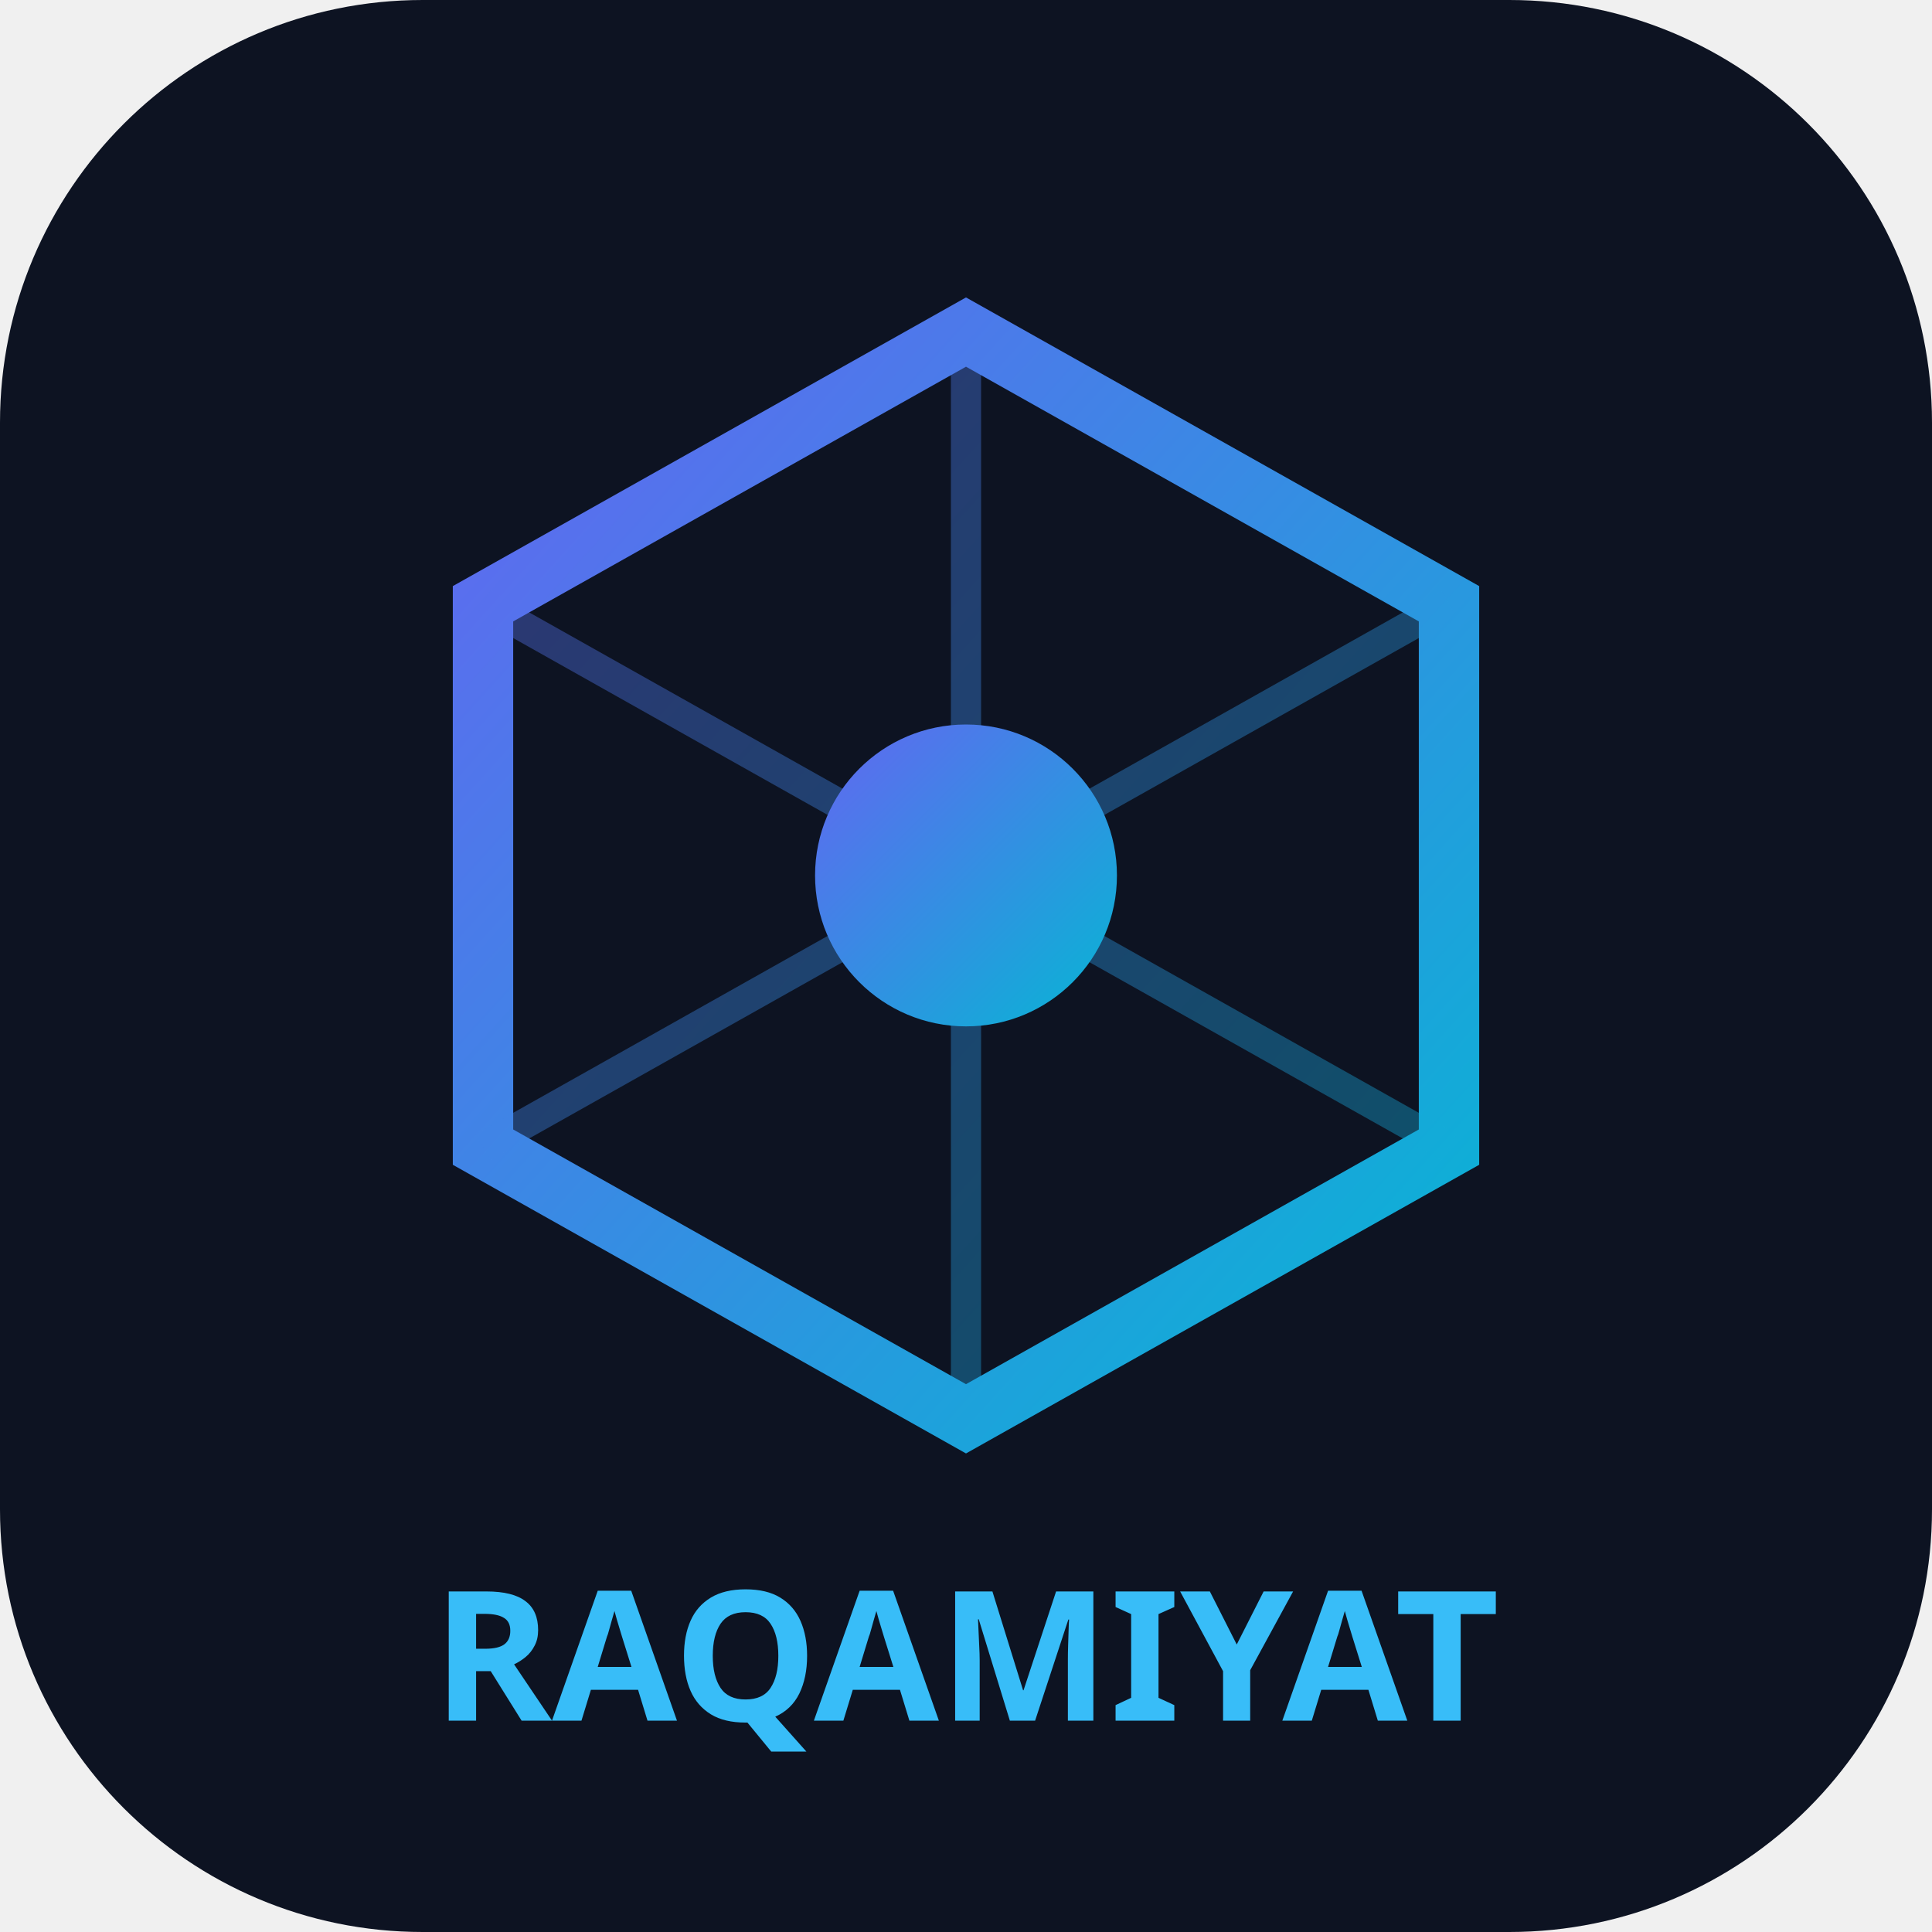
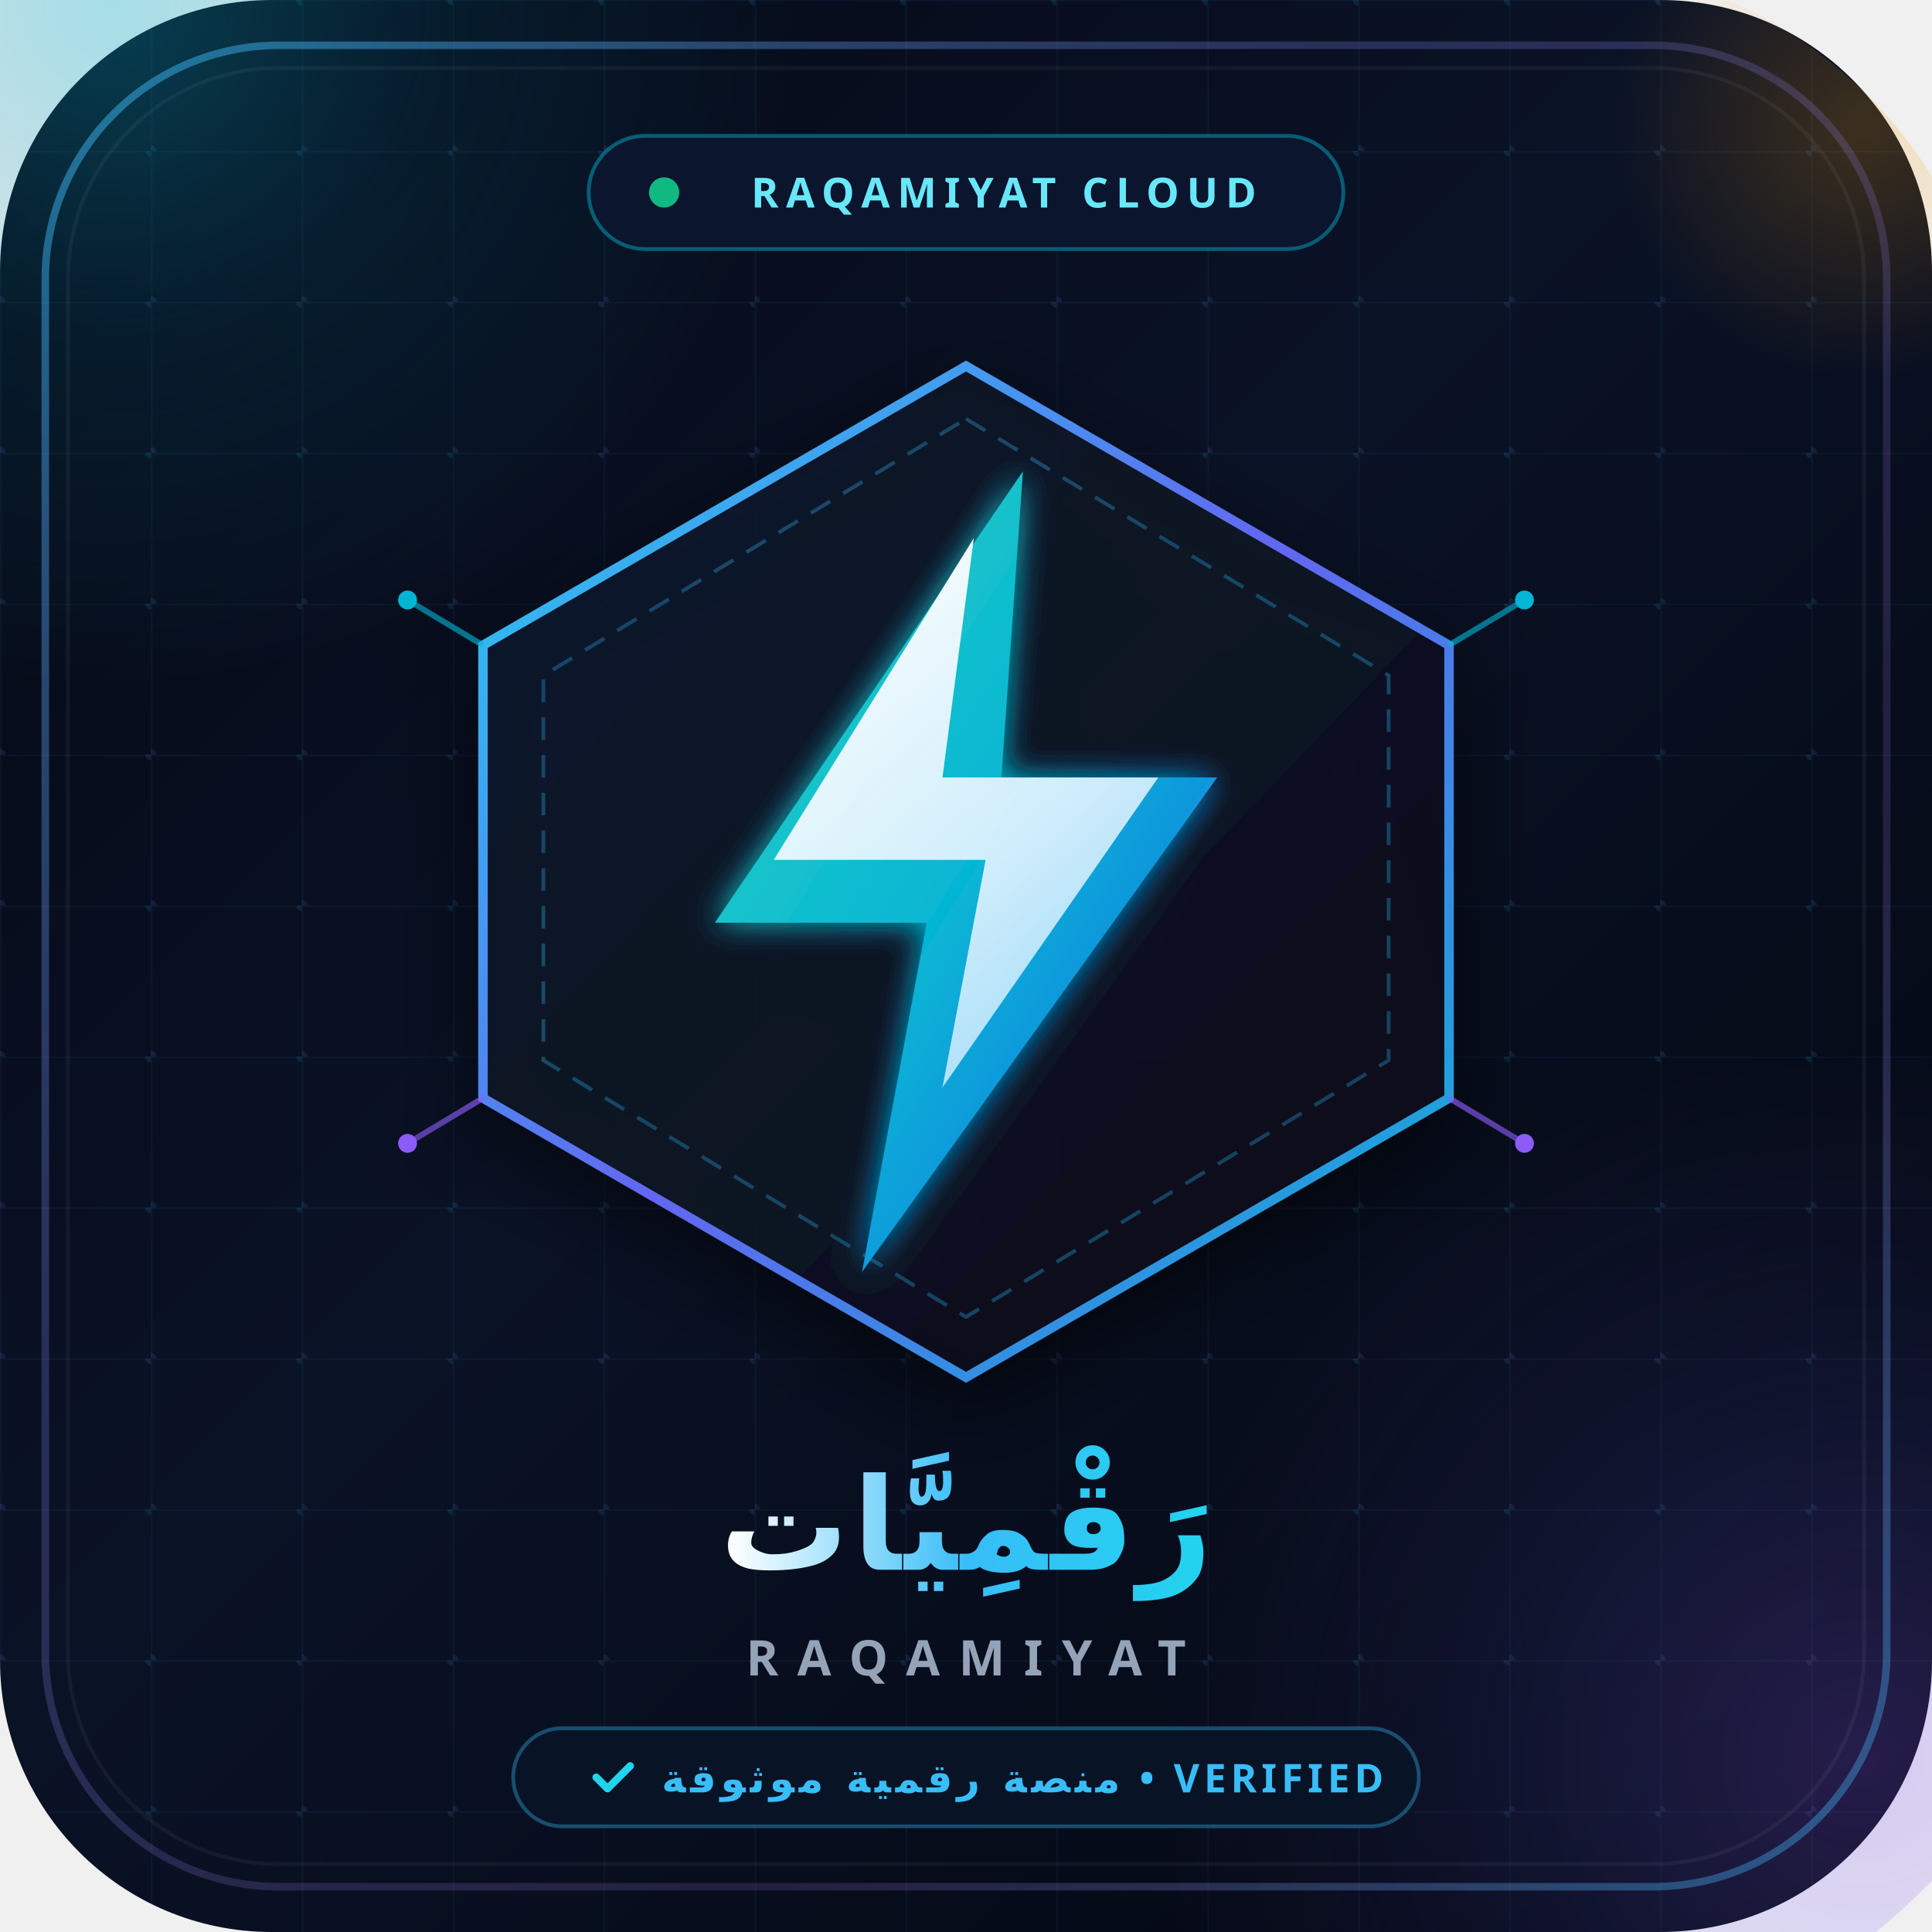
- <svg xmlns="http://www.w3.org/2000/svg" viewBox="0 0 128 128">
+ <svg xmlns="http://www.w3.org/2000/svg" viewBox="0 0 512 512" width="100%" height="100%">
  <defs>
-     <linearGradient id="g_rq" x1="0%" y1="0%" x2="100%" y2="100%">
-       <stop offset="0%" stop-color="#6366f1" />
+     <linearGradient id="rq_bg" x1="0%" y1="0%" x2="100%" y2="100%">
+       <stop offset="0%" stop-color="#050814" />
+       <stop offset="45%" stop-color="#0a1226" />
+       <stop offset="100%" stop-color="#03060f" />
+     </linearGradient>
+     <radialGradient id="cyan_ambient" cx="25%" cy="20%" r="50%">
+       <stop offset="0%" stop-color="#06b6d4" stop-opacity="0.32" />
+       <stop offset="50%" stop-color="#0891b2" stop-opacity="0.12" />
+       <stop offset="100%" stop-color="#06b6d4" stop-opacity="0" />
+     </radialGradient>
+     <radialGradient id="violet_ambient" cx="80%" cy="75%" r="55%">
+       <stop offset="0%" stop-color="#8b5cf6" stop-opacity="0.25" />
+       <stop offset="60%" stop-color="#6366f1" stop-opacity="0.08" />
+       <stop offset="100%" stop-color="#8b5cf6" stop-opacity="0" />
+     </radialGradient>
+     <radialGradient id="amber_flare" cx="85%" cy="18%" r="40%">
+       <stop offset="0%" stop-color="#f59e0b" stop-opacity="0.22" />
+       <stop offset="70%" stop-color="#f59e0b" stop-opacity="0" />
+     </radialGradient>
+     <linearGradient id="card_border" x1="0%" y1="0%" x2="100%" y2="100%">
+       <stop offset="0%" stop-color="#38bdf8" stop-opacity="0.5" />
+       <stop offset="35%" stop-color="#818cf8" stop-opacity="0.25" />
+       <stop offset="70%" stop-color="#c084fc" stop-opacity="0.15" />
+       <stop offset="100%" stop-color="#38bdf8" stop-opacity="0.4" />
+     </linearGradient>
+     <linearGradient id="shield_fill" x1="0%" y1="0%" x2="100%" y2="100%">
+       <stop offset="0%" stop-color="#0e172f" stop-opacity="0.95" />
+       <stop offset="50%" stop-color="#0b1326" stop-opacity="0.88" />
+       <stop offset="100%" stop-color="#060b17" stop-opacity="0.98" />
+     </linearGradient>
+     <linearGradient id="shield_stroke" x1="0%" y1="0%" x2="100%" y2="100%">
+       <stop offset="0%" stop-color="#22d3ee" />
+       <stop offset="50%" stop-color="#6366f1" />
      <stop offset="100%" stop-color="#06b6d4" />
    </linearGradient>
+     <linearGradient id="bolt_primary" x1="0%" y1="0%" x2="100%" y2="100%">
+       <stop offset="0%" stop-color="#2dd4bf" />
+       <stop offset="50%" stop-color="#06b6d4" />
+       <stop offset="100%" stop-color="#2563eb" />
+     </linearGradient>
+     <linearGradient id="bolt_highlight" x1="20%" y1="0%" x2="80%" y2="100%">
+       <stop offset="0%" stop-color="#ffffff" stop-opacity="0.98" />
+       <stop offset="60%" stop-color="#e0f2fe" stop-opacity="0.92" />
+       <stop offset="100%" stop-color="#bae6fd" stop-opacity="0.85" />
+     </linearGradient>
+     <linearGradient id="text_gold" x1="0%" y1="0%" x2="100%" y2="0%">
+       <stop offset="0%" stop-color="#ffffff" />
+       <stop offset="50%" stop-color="#38bdf8" />
+       <stop offset="100%" stop-color="#22d3ee" />
+     </linearGradient>
+     <filter id="glow_cyan" x="-20%" y="-20%" width="140%" height="140%">
+       <feGaussianBlur stdDeviation="8" result="blur" />
+       <feComposite in="SourceGraphic" in2="blur" operator="over" />
+     </filter>
+     <filter id="soft_drop" x="-15%" y="-15%" width="130%" height="130%">
+       <feDropShadow dx="0" dy="8" stdDeviation="12" flood-color="#000000" flood-opacity="0.65" />
+     </filter>
+     <pattern id="circuit_pattern" width="40" height="40" patternUnits="userSpaceOnUse">
+       <path d="M 40 0 L 0 0 0 40" fill="none" stroke="#38bdf8" stroke-width="0.75" stroke-opacity="0.06" />
+       <circle cx="40" cy="0" r="1.5" fill="#38bdf8" fill-opacity="0.12" />
+       <circle cx="0" cy="40" r="1.5" fill="#818cf8" fill-opacity="0.12" />
+     </pattern>
  </defs>
-   <rect width="128" height="128" rx="28" fill="#0d1322" />
-   <polygon points="64,22 96,40 96,76 64,94 32,76 32,40" fill="none" stroke="url(#g_rq)" stroke-width="4" />
-   <path d="M64 22 L64 94 M32 40 L96 76 M96 40 L32 76" stroke="url(#g_rq)" stroke-width="2" opacity="0.4" />
-   <circle cx="64" cy="58" r="10" fill="url(#g_rq)" />
-   <text x="64" y="114" text-anchor="middle" fill="#38bdf8" font-size="12" font-weight="800" font-family="sans-serif">RAQAMIYAT</text>
+   <rect width="512" height="512" rx="72" fill="url(#rq_bg)" />
+   <rect width="512" height="512" rx="72" fill="url(#circuit_pattern)" />
+   <circle cx="120" cy="110" r="180" fill="url(#cyan_ambient)" />
+   <circle cx="390" cy="380" r="170" fill="url(#violet_ambient)" />
+   <circle cx="410" cy="110" r="120" fill="url(#amber_flare)" />
+   <rect x="12" y="12" width="488" height="488" rx="62" fill="none" stroke="url(#card_border)" stroke-width="2" />
+   <rect x="18" y="18" width="476" height="476" rx="56" fill="none" stroke="#ffffff" stroke-width="1" stroke-opacity="0.05" />
+   <g transform="translate(156, 36)">
+     <rect width="200" height="30" rx="15" fill="#0b152d" stroke="#06b6d4" stroke-width="1" stroke-opacity="0.45" />
+     <circle cx="20" cy="15" r="4" fill="#10b981" />
+     <text x="110" y="19" text-anchor="middle" fill="#67e8f9" font-family="'Segoe UI', system-ui, sans-serif" font-size="11" font-weight="800" letter-spacing="2">RAQAMIYAT CLOUD</text>
+   </g>
+   <g filter="url(#soft_drop)" transform="translate(0, 5)">
+     <polygon points="256,92 384,166 384,286 256,360 128,286 128,166" fill="url(#shield_fill)" stroke="url(#shield_stroke)" stroke-width="2.5" />
+     <polygon points="256,106 368,174 368,276 256,344 144,276 144,174" fill="none" stroke="#38bdf8" stroke-width="1" stroke-opacity="0.3" stroke-dasharray="6,4" />
+     <line x1="128" y1="166" x2="108" y2="154" stroke="#06b6d4" stroke-width="1.5" stroke-opacity="0.6" />
+     <circle cx="108" cy="154" r="2.5" fill="#06b6d4" />
+     <line x1="384" y1="166" x2="404" y2="154" stroke="#06b6d4" stroke-width="1.5" stroke-opacity="0.6" />
+     <circle cx="404" cy="154" r="2.5" fill="#06b6d4" />
+     <line x1="128" y1="286" x2="108" y2="298" stroke="#8b5cf6" stroke-width="1.5" stroke-opacity="0.6" />
+     <circle cx="108" cy="298" r="2.5" fill="#8b5cf6" />
+     <line x1="384" y1="286" x2="404" y2="298" stroke="#8b5cf6" stroke-width="1.5" stroke-opacity="0.6" />
+     <circle cx="404" cy="298" r="2.5" fill="#8b5cf6" />
+     <g transform="translate(256, 226) scale(0.52) translate(-256, -256)">
+       <path d="M285 52 128 282h108l-33 178 181-252H274L285 52Z" fill="url(#bolt_primary)" filter="url(#glow_cyan)" />
+       <path d="M260 86 158 250h108l-22 116 110-158H244l16-122Z" fill="url(#bolt_highlight)" />
+     </g>
+   </g>
+   <text x="256" y="416" text-anchor="middle" fill="url(#text_gold)" font-family="'Cairo', 'Tajawal', 'Segoe UI', Arial, sans-serif" font-size="34" font-weight="900" letter-spacing="1">رَقْمِيَّات</text>
+   <text x="256" y="444" text-anchor="middle" fill="#94a3b8" font-family="'Segoe UI', -apple-system, sans-serif" font-size="13" font-weight="800" letter-spacing="5">RAQAMIYAT</text>
+   <g transform="translate(136, 458)">
+     <rect width="240" height="26" rx="13" fill="#091326" stroke="#38bdf8" stroke-width="1" stroke-opacity="0.35" />
+     <path d="M22 13 L25 16 L31 10" fill="none" stroke="#22d3ee" stroke-width="2" stroke-linecap="round" stroke-linejoin="round" />
+     <text x="135" y="17" text-anchor="middle" fill="#38bdf8" font-family="'Cairo', 'Segoe UI', system-ui, sans-serif" font-size="10.5" font-weight="700" letter-spacing="1.2">منصة رقمية موثوقة • VERIFIED</text>
+   </g>
</svg>
